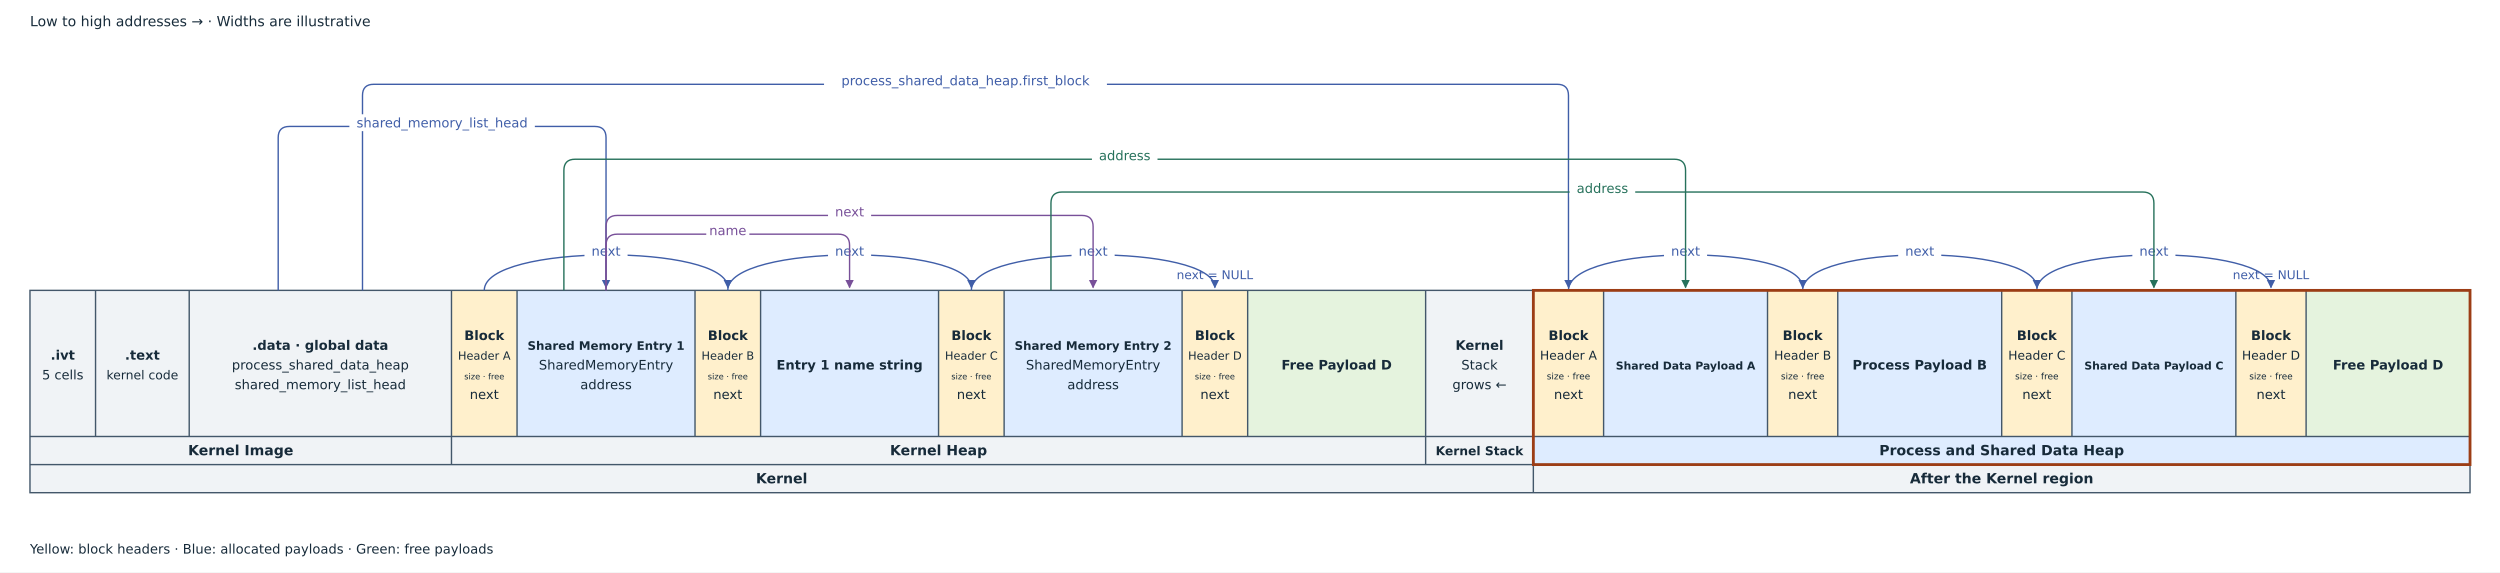
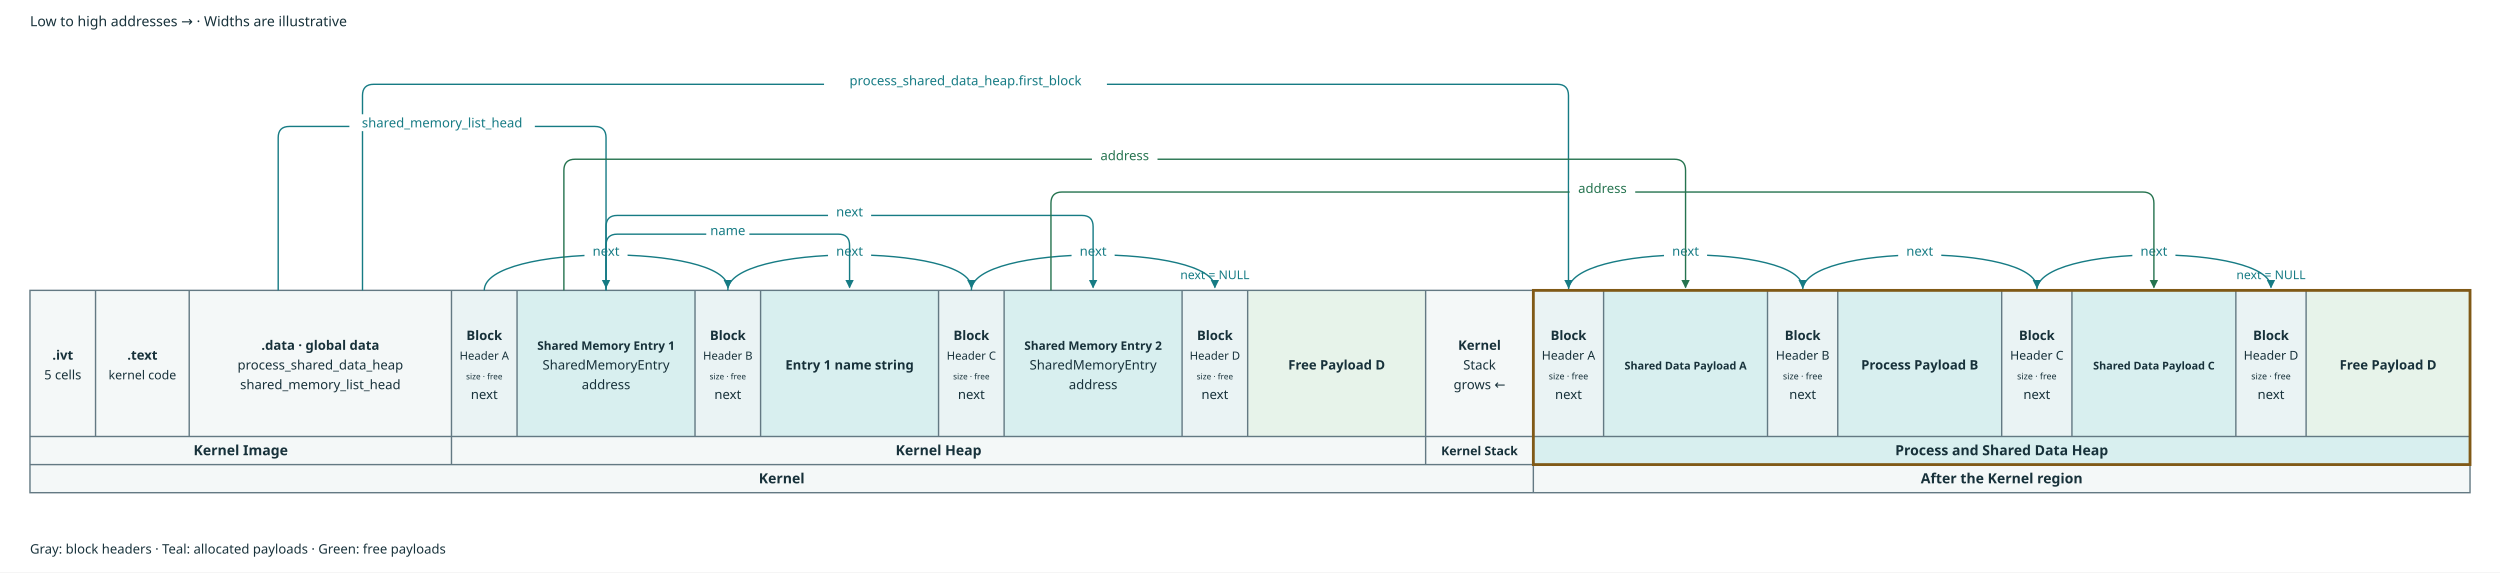
<svg xmlns="http://www.w3.org/2000/svg" width="2669" height="611" viewBox="0 0 2669 611" role="img" aria-labelledby="title desc">
  <defs>
    <marker id="405ea8" viewBox="0 0 10 10" refX="9" refY="5" markerWidth="6" markerHeight="6" orient="auto-start-reverse">
-       <path d="M 0 0 L 10 5 L 0 10 z" fill="#405ea8" />
+       <path d="M 0 0 L 10 5 L 0 10 z" fill="#167b84" />
    </marker>
    <marker id="785099" viewBox="0 0 10 10" refX="9" refY="5" markerWidth="6" markerHeight="6" orient="auto-start-reverse">
-       <path d="M 0 0 L 10 5 L 0 10 z" fill="#785099" />
+       <path d="M 0 0 L 10 5 L 0 10 z" fill="#167b84" />
    </marker>
    <marker id="26715b" viewBox="0 0 10 10" refX="9" refY="5" markerWidth="6" markerHeight="6" orient="auto-start-reverse">
-       <path d="M 0 0 L 10 5 L 0 10 z" fill="#26715b" />
+       <path d="M 0 0 L 10 5 L 0 10 z" fill="#25734f" />
    </marker>
  </defs>
  <rect width="2669" height="611" fill="white" />
-   <g font-family="DejaVu Sans, sans-serif">
-     <text x="32" y="28" text-anchor="start" font-size="15" font-weight="normal" fill="#172b3a">Low to high addresses →   ·   Widths are illustrative</text>
-     <rect x="32" y="310" width="70" height="156" fill="#f0f3f6" stroke="none" stroke-width="1" />
-     <text x="67.0" y="384.0" text-anchor="middle" font-size="14" font-weight="bold" fill="#172b3a">.ivt</text>
-     <text x="67.0" y="405.0" text-anchor="middle" font-size="13.825" font-weight="normal" fill="#172b3a">5 cells</text>
-     <rect x="102" y="310" width="100" height="156" fill="#f0f3f6" stroke="none" stroke-width="1" />
-     <text x="152.0" y="384.0" text-anchor="middle" font-size="14" font-weight="bold" fill="#172b3a">.text</text>
-     <text x="152.0" y="405.0" text-anchor="middle" font-size="13.196" font-weight="normal" fill="#172b3a">kernel code</text>
-     <rect x="202" y="310" width="280" height="156" fill="#f0f3f6" stroke="none" stroke-width="1" />
-     <text x="342.0" y="373.5" text-anchor="middle" font-size="14" font-weight="bold" fill="#172b3a">.data · global data</text>
-     <text x="342.0" y="394.5" text-anchor="middle" font-size="14" font-weight="normal" fill="#172b3a">process_shared_data_heap</text>
-     <text x="342.0" y="415.5" text-anchor="middle" font-size="14" font-weight="normal" fill="#172b3a">shared_memory_list_head</text>
-     <rect x="482" y="310" width="70" height="156" fill="#fff0cc" stroke="none" stroke-width="1" />
+   <g font-family="Cantarell, sans-serif">
+     <text x="32" y="28" text-anchor="start" font-size="15" font-weight="normal" fill="#17313a">Low to high addresses →   ·   Widths are illustrative</text>
+     <rect x="32" y="310" width="70" height="156" fill="#f4f8f8" stroke="none" stroke-width="1" />
+     <text x="67.0" y="384.0" text-anchor="middle" font-size="14" font-weight="bold" fill="#17313a">.ivt</text>
+     <text x="67.0" y="405.0" text-anchor="middle" font-size="13.825" font-weight="normal" fill="#17313a">5 cells</text>
+     <rect x="102" y="310" width="100" height="156" fill="#f4f8f8" stroke="none" stroke-width="1" />
+     <text x="152.0" y="384.0" text-anchor="middle" font-size="14" font-weight="bold" fill="#17313a">.text</text>
+     <text x="152.0" y="405.0" text-anchor="middle" font-size="13.196" font-weight="normal" fill="#17313a">kernel code</text>
+     <rect x="202" y="310" width="280" height="156" fill="#f4f8f8" stroke="none" stroke-width="1" />
+     <text x="342.0" y="373.5" text-anchor="middle" font-size="14" font-weight="bold" fill="#17313a">.data · global data</text>
+     <text x="342.0" y="394.5" text-anchor="middle" font-size="14" font-weight="normal" fill="#17313a">process_shared_data_heap</text>
+     <text x="342.0" y="415.5" text-anchor="middle" font-size="14" font-weight="normal" fill="#17313a">shared_memory_list_head</text>
+     <rect x="482" y="310" width="70" height="156" fill="#eaf3f4" stroke="none" stroke-width="1" />
    <a href="../../common/heap.header#L5">
-       <text x="517.0" y="363.0" text-anchor="middle" font-size="14" font-weight="bold" fill="#172b3a">Block</text>
-       <text x="517.0" y="384.0" text-anchor="middle" font-size="12.097" font-weight="normal" fill="#172b3a">Header A</text>
-       <text x="517.0" y="405.0" text-anchor="middle" font-size="8.798" font-weight="normal" fill="#172b3a">size · free</text>
-       <text x="517.0" y="426.0" text-anchor="middle" font-size="14" font-weight="normal" fill="#172b3a">next</text>
+       <text x="517.0" y="363.0" text-anchor="middle" font-size="14" font-weight="bold" fill="#17313a">Block</text>
+       <text x="517.0" y="384.0" text-anchor="middle" font-size="12.097" font-weight="normal" fill="#17313a">Header A</text>
+       <text x="517.0" y="405.0" text-anchor="middle" font-size="8.798" font-weight="normal" fill="#17313a">size · free</text>
+       <text x="517.0" y="426.0" text-anchor="middle" font-size="14" font-weight="normal" fill="#17313a">next</text>
    </a>
-     <rect x="552" y="310" width="190" height="156" fill="#deecff" stroke="none" stroke-width="1" />
+     <rect x="552" y="310" width="190" height="156" fill="#d8efef" stroke="none" stroke-width="1" />
    <a href="../../kernel/shared_memory.header#L8">
-       <text x="647.0" y="373.5" text-anchor="middle" font-size="12.605" font-weight="bold" fill="#172b3a">Shared Memory Entry 1</text>
-       <text x="647.0" y="394.5" text-anchor="middle" font-size="14" font-weight="normal" fill="#172b3a">SharedMemoryEntry</text>
-       <text x="647.0" y="415.5" text-anchor="middle" font-size="14" font-weight="normal" fill="#172b3a">address</text>
+       <text x="647.0" y="373.5" text-anchor="middle" font-size="12.605" font-weight="bold" fill="#17313a">Shared Memory Entry 1</text>
+       <text x="647.0" y="394.5" text-anchor="middle" font-size="14" font-weight="normal" fill="#17313a">SharedMemoryEntry</text>
+       <text x="647.0" y="415.5" text-anchor="middle" font-size="14" font-weight="normal" fill="#17313a">address</text>
    </a>
-     <rect x="742" y="310" width="70" height="156" fill="#fff0cc" stroke="none" stroke-width="1" />
+     <rect x="742" y="310" width="70" height="156" fill="#eaf3f4" stroke="none" stroke-width="1" />
    <a href="../../common/heap.header#L5">
-       <text x="777.0" y="363.0" text-anchor="middle" font-size="14" font-weight="bold" fill="#172b3a">Block</text>
-       <text x="777.0" y="384.0" text-anchor="middle" font-size="12.097" font-weight="normal" fill="#172b3a">Header B</text>
-       <text x="777.0" y="405.0" text-anchor="middle" font-size="8.798" font-weight="normal" fill="#172b3a">size · free</text>
-       <text x="777.0" y="426.0" text-anchor="middle" font-size="14" font-weight="normal" fill="#172b3a">next</text>
+       <text x="777.0" y="363.0" text-anchor="middle" font-size="14" font-weight="bold" fill="#17313a">Block</text>
+       <text x="777.0" y="384.0" text-anchor="middle" font-size="12.097" font-weight="normal" fill="#17313a">Header B</text>
+       <text x="777.0" y="405.0" text-anchor="middle" font-size="8.798" font-weight="normal" fill="#17313a">size · free</text>
+       <text x="777.0" y="426.0" text-anchor="middle" font-size="14" font-weight="normal" fill="#17313a">next</text>
    </a>
-     <rect x="812" y="310" width="190" height="156" fill="#deecff" stroke="none" stroke-width="1" />
-     <text x="907.0" y="394.5" text-anchor="middle" font-size="13.932" font-weight="bold" fill="#172b3a">Entry 1 name string</text>
-     <rect x="1002" y="310" width="70" height="156" fill="#fff0cc" stroke="none" stroke-width="1" />
+     <rect x="812" y="310" width="190" height="156" fill="#d8efef" stroke="none" stroke-width="1" />
+     <text x="907.0" y="394.5" text-anchor="middle" font-size="13.932" font-weight="bold" fill="#17313a">Entry 1 name string</text>
+     <rect x="1002" y="310" width="70" height="156" fill="#eaf3f4" stroke="none" stroke-width="1" />
    <a href="../../common/heap.header#L5">
-       <text x="1037.0" y="363.0" text-anchor="middle" font-size="14" font-weight="bold" fill="#172b3a">Block</text>
-       <text x="1037.0" y="384.0" text-anchor="middle" font-size="12.097" font-weight="normal" fill="#172b3a">Header C</text>
-       <text x="1037.0" y="405.0" text-anchor="middle" font-size="8.798" font-weight="normal" fill="#172b3a">size · free</text>
-       <text x="1037.0" y="426.0" text-anchor="middle" font-size="14" font-weight="normal" fill="#172b3a">next</text>
+       <text x="1037.0" y="363.0" text-anchor="middle" font-size="14" font-weight="bold" fill="#17313a">Block</text>
+       <text x="1037.0" y="384.0" text-anchor="middle" font-size="12.097" font-weight="normal" fill="#17313a">Header C</text>
+       <text x="1037.0" y="405.0" text-anchor="middle" font-size="8.798" font-weight="normal" fill="#17313a">size · free</text>
+       <text x="1037.0" y="426.0" text-anchor="middle" font-size="14" font-weight="normal" fill="#17313a">next</text>
    </a>
-     <rect x="1072" y="310" width="190" height="156" fill="#deecff" stroke="none" stroke-width="1" />
+     <rect x="1072" y="310" width="190" height="156" fill="#d8efef" stroke="none" stroke-width="1" />
    <a href="../../kernel/shared_memory.header#L8">
-       <text x="1167.0" y="373.5" text-anchor="middle" font-size="12.605" font-weight="bold" fill="#172b3a">Shared Memory Entry 2</text>
-       <text x="1167.0" y="394.5" text-anchor="middle" font-size="14" font-weight="normal" fill="#172b3a">SharedMemoryEntry</text>
-       <text x="1167.0" y="415.5" text-anchor="middle" font-size="14" font-weight="normal" fill="#172b3a">address</text>
+       <text x="1167.0" y="373.5" text-anchor="middle" font-size="12.605" font-weight="bold" fill="#17313a">Shared Memory Entry 2</text>
+       <text x="1167.0" y="394.5" text-anchor="middle" font-size="14" font-weight="normal" fill="#17313a">SharedMemoryEntry</text>
+       <text x="1167.0" y="415.5" text-anchor="middle" font-size="14" font-weight="normal" fill="#17313a">address</text>
    </a>
-     <rect x="1262" y="310" width="70" height="156" fill="#fff0cc" stroke="none" stroke-width="1" />
+     <rect x="1262" y="310" width="70" height="156" fill="#eaf3f4" stroke="none" stroke-width="1" />
    <a href="../../common/heap.header#L5">
-       <text x="1297.0" y="363.0" text-anchor="middle" font-size="14" font-weight="bold" fill="#172b3a">Block</text>
-       <text x="1297.0" y="384.0" text-anchor="middle" font-size="12.097" font-weight="normal" fill="#172b3a">Header D</text>
-       <text x="1297.0" y="405.0" text-anchor="middle" font-size="8.798" font-weight="normal" fill="#172b3a">size · free</text>
-       <text x="1297.0" y="426.0" text-anchor="middle" font-size="14" font-weight="normal" fill="#172b3a">next</text>
+       <text x="1297.0" y="363.0" text-anchor="middle" font-size="14" font-weight="bold" fill="#17313a">Block</text>
+       <text x="1297.0" y="384.0" text-anchor="middle" font-size="12.097" font-weight="normal" fill="#17313a">Header D</text>
+       <text x="1297.0" y="405.0" text-anchor="middle" font-size="8.798" font-weight="normal" fill="#17313a">size · free</text>
+       <text x="1297.0" y="426.0" text-anchor="middle" font-size="14" font-weight="normal" fill="#17313a">next</text>
    </a>
-     <rect x="1332" y="310" width="190" height="156" fill="#e5f3de" stroke="none" stroke-width="1" />
-     <text x="1427.0" y="394.5" text-anchor="middle" font-size="14" font-weight="bold" fill="#172b3a">Free Payload D</text>
-     <rect x="1522" y="310" width="115" height="156" fill="#f0f3f6" stroke="none" stroke-width="1" />
-     <text x="1579.5" y="373.5" text-anchor="middle" font-size="14" font-weight="bold" fill="#172b3a">Kernel</text>
-     <text x="1579.5" y="394.5" text-anchor="middle" font-size="14" font-weight="normal" fill="#172b3a">Stack</text>
-     <text x="1579.5" y="415.5" text-anchor="middle" font-size="14" font-weight="normal" fill="#172b3a">grows ←</text>
-     <rect x="1637" y="310" width="75" height="156" fill="#fff0cc" stroke="none" stroke-width="1" />
+     <rect x="1332" y="310" width="190" height="156" fill="#e7f3ea" stroke="none" stroke-width="1" />
+     <text x="1427.0" y="394.5" text-anchor="middle" font-size="14" font-weight="bold" fill="#17313a">Free Payload D</text>
+     <rect x="1522" y="310" width="115" height="156" fill="#f4f8f8" stroke="none" stroke-width="1" />
+     <text x="1579.5" y="373.5" text-anchor="middle" font-size="14" font-weight="bold" fill="#17313a">Kernel</text>
+     <text x="1579.5" y="394.5" text-anchor="middle" font-size="14" font-weight="normal" fill="#17313a">Stack</text>
+     <text x="1579.5" y="415.5" text-anchor="middle" font-size="14" font-weight="normal" fill="#17313a">grows ←</text>
+     <rect x="1637" y="310" width="75" height="156" fill="#eaf3f4" stroke="none" stroke-width="1" />
    <a href="../../common/heap.header#L5">
-       <text x="1674.5" y="363.0" text-anchor="middle" font-size="14" font-weight="bold" fill="#172b3a">Block</text>
-       <text x="1674.5" y="384.0" text-anchor="middle" font-size="13.105" font-weight="normal" fill="#172b3a">Header A</text>
-       <text x="1674.5" y="405.0" text-anchor="middle" font-size="9.531" font-weight="normal" fill="#172b3a">size · free</text>
-       <text x="1674.5" y="426.0" text-anchor="middle" font-size="14" font-weight="normal" fill="#172b3a">next</text>
+       <text x="1674.5" y="363.0" text-anchor="middle" font-size="14" font-weight="bold" fill="#17313a">Block</text>
+       <text x="1674.5" y="384.0" text-anchor="middle" font-size="13.105" font-weight="normal" fill="#17313a">Header A</text>
+       <text x="1674.5" y="405.0" text-anchor="middle" font-size="9.531" font-weight="normal" fill="#17313a">size · free</text>
+       <text x="1674.5" y="426.0" text-anchor="middle" font-size="14" font-weight="normal" fill="#17313a">next</text>
    </a>
-     <rect x="1712" y="310" width="175" height="156" fill="#deecff" stroke="none" stroke-width="1" />
-     <text x="1799.5" y="394.5" text-anchor="middle" font-size="11.555" font-weight="bold" fill="#172b3a">Shared Data Payload A</text>
-     <rect x="1887" y="310" width="75" height="156" fill="#fff0cc" stroke="none" stroke-width="1" />
+     <rect x="1712" y="310" width="175" height="156" fill="#d8efef" stroke="none" stroke-width="1" />
+     <text x="1799.5" y="394.5" text-anchor="middle" font-size="11.555" font-weight="bold" fill="#17313a">Shared Data Payload A</text>
+     <rect x="1887" y="310" width="75" height="156" fill="#eaf3f4" stroke="none" stroke-width="1" />
    <a href="../../common/heap.header#L5">
-       <text x="1924.5" y="363.0" text-anchor="middle" font-size="14" font-weight="bold" fill="#172b3a">Block</text>
-       <text x="1924.5" y="384.0" text-anchor="middle" font-size="13.105" font-weight="normal" fill="#172b3a">Header B</text>
-       <text x="1924.5" y="405.0" text-anchor="middle" font-size="9.531" font-weight="normal" fill="#172b3a">size · free</text>
-       <text x="1924.5" y="426.0" text-anchor="middle" font-size="14" font-weight="normal" fill="#172b3a">next</text>
+       <text x="1924.5" y="363.0" text-anchor="middle" font-size="14" font-weight="bold" fill="#17313a">Block</text>
+       <text x="1924.5" y="384.0" text-anchor="middle" font-size="13.105" font-weight="normal" fill="#17313a">Header B</text>
+       <text x="1924.5" y="405.0" text-anchor="middle" font-size="9.531" font-weight="normal" fill="#17313a">size · free</text>
+       <text x="1924.5" y="426.0" text-anchor="middle" font-size="14" font-weight="normal" fill="#17313a">next</text>
    </a>
-     <rect x="1962" y="310" width="175" height="156" fill="#deecff" stroke="none" stroke-width="1" />
-     <text x="2049.5" y="394.5" text-anchor="middle" font-size="14" font-weight="bold" fill="#172b3a">Process Payload B</text>
-     <rect x="2137" y="310" width="75" height="156" fill="#fff0cc" stroke="none" stroke-width="1" />
+     <rect x="1962" y="310" width="175" height="156" fill="#d8efef" stroke="none" stroke-width="1" />
+     <text x="2049.5" y="394.5" text-anchor="middle" font-size="14" font-weight="bold" fill="#17313a">Process Payload B</text>
+     <rect x="2137" y="310" width="75" height="156" fill="#eaf3f4" stroke="none" stroke-width="1" />
    <a href="../../common/heap.header#L5">
-       <text x="2174.5" y="363.0" text-anchor="middle" font-size="14" font-weight="bold" fill="#172b3a">Block</text>
-       <text x="2174.5" y="384.0" text-anchor="middle" font-size="13.105" font-weight="normal" fill="#172b3a">Header C</text>
-       <text x="2174.5" y="405.0" text-anchor="middle" font-size="9.531" font-weight="normal" fill="#172b3a">size · free</text>
-       <text x="2174.5" y="426.0" text-anchor="middle" font-size="14" font-weight="normal" fill="#172b3a">next</text>
+       <text x="2174.5" y="363.0" text-anchor="middle" font-size="14" font-weight="bold" fill="#17313a">Block</text>
+       <text x="2174.5" y="384.0" text-anchor="middle" font-size="13.105" font-weight="normal" fill="#17313a">Header C</text>
+       <text x="2174.5" y="405.0" text-anchor="middle" font-size="9.531" font-weight="normal" fill="#17313a">size · free</text>
+       <text x="2174.5" y="426.0" text-anchor="middle" font-size="14" font-weight="normal" fill="#17313a">next</text>
    </a>
-     <rect x="2212" y="310" width="175" height="156" fill="#deecff" stroke="none" stroke-width="1" />
-     <text x="2299.5" y="394.5" text-anchor="middle" font-size="11.555" font-weight="bold" fill="#172b3a">Shared Data Payload C</text>
-     <rect x="2387" y="310" width="75" height="156" fill="#fff0cc" stroke="none" stroke-width="1" />
+     <rect x="2212" y="310" width="175" height="156" fill="#d8efef" stroke="none" stroke-width="1" />
+     <text x="2299.5" y="394.5" text-anchor="middle" font-size="11.555" font-weight="bold" fill="#17313a">Shared Data Payload C</text>
+     <rect x="2387" y="310" width="75" height="156" fill="#eaf3f4" stroke="none" stroke-width="1" />
    <a href="../../common/heap.header#L5">
-       <text x="2424.5" y="363.0" text-anchor="middle" font-size="14" font-weight="bold" fill="#172b3a">Block</text>
-       <text x="2424.5" y="384.0" text-anchor="middle" font-size="13.105" font-weight="normal" fill="#172b3a">Header D</text>
-       <text x="2424.5" y="405.0" text-anchor="middle" font-size="9.531" font-weight="normal" fill="#172b3a">size · free</text>
-       <text x="2424.5" y="426.0" text-anchor="middle" font-size="14" font-weight="normal" fill="#172b3a">next</text>
+       <text x="2424.5" y="363.0" text-anchor="middle" font-size="14" font-weight="bold" fill="#17313a">Block</text>
+       <text x="2424.5" y="384.0" text-anchor="middle" font-size="13.105" font-weight="normal" fill="#17313a">Header D</text>
+       <text x="2424.5" y="405.0" text-anchor="middle" font-size="9.531" font-weight="normal" fill="#17313a">size · free</text>
+       <text x="2424.5" y="426.0" text-anchor="middle" font-size="14" font-weight="normal" fill="#17313a">next</text>
    </a>
-     <rect x="2462" y="310" width="175" height="156" fill="#e5f3de" stroke="none" stroke-width="1" />
-     <text x="2549.5" y="394.5" text-anchor="middle" font-size="14" font-weight="bold" fill="#172b3a">Free Payload D</text>
-     <rect x="32" y="466" width="450" height="30" fill="#f0f3f6" stroke="none" stroke-width="1" />
-     <text x="257.0" y="486" text-anchor="middle" font-size="15" font-weight="bold" fill="#172b3a">Kernel Image</text>
-     <rect x="482" y="466" width="1040" height="30" fill="#f0f3f6" stroke="none" stroke-width="1" />
-     <text x="1002.0" y="486" text-anchor="middle" font-size="15" font-weight="bold" fill="#172b3a">Kernel Heap</text>
-     <path d="M 482 466 v 30" fill="none" stroke="#43576a" stroke-width="1.5" />
-     <rect x="1522" y="466" width="115" height="30" fill="#f0f3f6" stroke="none" stroke-width="1" />
-     <text x="1579.5" y="486" text-anchor="middle" font-size="13.113" font-weight="bold" fill="#172b3a">Kernel Stack</text>
-     <path d="M 1522 466 v 30" fill="none" stroke="#43576a" stroke-width="1.5" />
-     <rect x="1637" y="466" width="1000" height="30" fill="#deecff" stroke="none" stroke-width="1" />
-     <text x="2137.0" y="486" text-anchor="middle" font-size="15" font-weight="bold" fill="#172b3a">Process and Shared Data Heap</text>
-     <path d="M 1637 466 v 30" fill="none" stroke="#43576a" stroke-width="1.5" />
-     <path d="M 32 466 H 2637" fill="none" stroke="#43576a" stroke-width="1.5" />
-     <rect x="32" y="496" width="1605" height="30" fill="#f0f3f6" stroke="none" stroke-width="1" />
-     <text x="834.5" y="516" text-anchor="middle" font-size="15" font-weight="bold" fill="#172b3a">Kernel</text>
-     <rect x="1637" y="496" width="1000" height="30" fill="#f0f3f6" stroke="none" stroke-width="1" />
-     <text x="2137.0" y="516" text-anchor="middle" font-size="15" font-weight="bold" fill="#172b3a">After the Kernel region</text>
-     <path d="M 1637 496 v 30" fill="none" stroke="#43576a" stroke-width="1.5" />
-     <path d="M 32 496 H 2637" fill="none" stroke="#43576a" stroke-width="1.5" />
-     <path d="M 102 310 v 156" fill="none" stroke="#43576a" stroke-width="1.5" />
-     <path d="M 202 310 v 156" fill="none" stroke="#43576a" stroke-width="1.5" />
-     <path d="M 482 310 v 156" fill="none" stroke="#43576a" stroke-width="1.5" />
-     <path d="M 552 310 v 156" fill="none" stroke="#43576a" stroke-width="1.5" />
-     <path d="M 742 310 v 156" fill="none" stroke="#43576a" stroke-width="1.5" />
-     <path d="M 812 310 v 156" fill="none" stroke="#43576a" stroke-width="1.5" />
-     <path d="M 1002 310 v 156" fill="none" stroke="#43576a" stroke-width="1.5" />
-     <path d="M 1072 310 v 156" fill="none" stroke="#43576a" stroke-width="1.5" />
-     <path d="M 1262 310 v 156" fill="none" stroke="#43576a" stroke-width="1.5" />
-     <path d="M 1332 310 v 156" fill="none" stroke="#43576a" stroke-width="1.5" />
-     <path d="M 1522 310 v 156" fill="none" stroke="#43576a" stroke-width="1.5" />
-     <path d="M 1637 310 v 156" fill="none" stroke="#43576a" stroke-width="1.5" />
-     <path d="M 1712 310 v 156" fill="none" stroke="#43576a" stroke-width="1.5" />
-     <path d="M 1887 310 v 156" fill="none" stroke="#43576a" stroke-width="1.5" />
-     <path d="M 1962 310 v 156" fill="none" stroke="#43576a" stroke-width="1.5" />
-     <path d="M 2137 310 v 156" fill="none" stroke="#43576a" stroke-width="1.5" />
-     <path d="M 2212 310 v 156" fill="none" stroke="#43576a" stroke-width="1.5" />
-     <path d="M 2387 310 v 156" fill="none" stroke="#43576a" stroke-width="1.5" />
-     <path d="M 2462 310 v 156" fill="none" stroke="#43576a" stroke-width="1.5" />
-     <rect x="32" y="310" width="2605" height="216" fill="none" stroke="#43576a" stroke-width="1.5" />
-     <path d="M 517.0 310 C 517.0 260, 777.0 260, 777.0 307" fill="none" stroke="#405ea8" stroke-width="1.5" marker-end="url(#405ea8)" />
+     <rect x="2462" y="310" width="175" height="156" fill="#e7f3ea" stroke="none" stroke-width="1" />
+     <text x="2549.5" y="394.5" text-anchor="middle" font-size="14" font-weight="bold" fill="#17313a">Free Payload D</text>
+     <rect x="32" y="466" width="450" height="30" fill="#f4f8f8" stroke="none" stroke-width="1" />
+     <text x="257.0" y="486" text-anchor="middle" font-size="15" font-weight="bold" fill="#17313a">Kernel Image</text>
+     <rect x="482" y="466" width="1040" height="30" fill="#f4f8f8" stroke="none" stroke-width="1" />
+     <text x="1002.0" y="486" text-anchor="middle" font-size="15" font-weight="bold" fill="#17313a">Kernel Heap</text>
+     <path d="M 482 466 v 30" fill="none" stroke="#637983" stroke-width="1.5" />
+     <rect x="1522" y="466" width="115" height="30" fill="#f4f8f8" stroke="none" stroke-width="1" />
+     <text x="1579.5" y="486" text-anchor="middle" font-size="13.113" font-weight="bold" fill="#17313a">Kernel Stack</text>
+     <path d="M 1522 466 v 30" fill="none" stroke="#637983" stroke-width="1.5" />
+     <rect x="1637" y="466" width="1000" height="30" fill="#d8efef" stroke="none" stroke-width="1" />
+     <text x="2137.0" y="486" text-anchor="middle" font-size="15" font-weight="bold" fill="#17313a">Process and Shared Data Heap</text>
+     <path d="M 1637 466 v 30" fill="none" stroke="#637983" stroke-width="1.5" />
+     <path d="M 32 466 H 2637" fill="none" stroke="#637983" stroke-width="1.5" />
+     <rect x="32" y="496" width="1605" height="30" fill="#f4f8f8" stroke="none" stroke-width="1" />
+     <text x="834.5" y="516" text-anchor="middle" font-size="15" font-weight="bold" fill="#17313a">Kernel</text>
+     <rect x="1637" y="496" width="1000" height="30" fill="#f4f8f8" stroke="none" stroke-width="1" />
+     <text x="2137.0" y="516" text-anchor="middle" font-size="15" font-weight="bold" fill="#17313a">After the Kernel region</text>
+     <path d="M 1637 496 v 30" fill="none" stroke="#637983" stroke-width="1.5" />
+     <path d="M 32 496 H 2637" fill="none" stroke="#637983" stroke-width="1.5" />
+     <path d="M 102 310 v 156" fill="none" stroke="#637983" stroke-width="1.5" />
+     <path d="M 202 310 v 156" fill="none" stroke="#637983" stroke-width="1.5" />
+     <path d="M 482 310 v 156" fill="none" stroke="#637983" stroke-width="1.5" />
+     <path d="M 552 310 v 156" fill="none" stroke="#637983" stroke-width="1.5" />
+     <path d="M 742 310 v 156" fill="none" stroke="#637983" stroke-width="1.5" />
+     <path d="M 812 310 v 156" fill="none" stroke="#637983" stroke-width="1.5" />
+     <path d="M 1002 310 v 156" fill="none" stroke="#637983" stroke-width="1.5" />
+     <path d="M 1072 310 v 156" fill="none" stroke="#637983" stroke-width="1.5" />
+     <path d="M 1262 310 v 156" fill="none" stroke="#637983" stroke-width="1.5" />
+     <path d="M 1332 310 v 156" fill="none" stroke="#637983" stroke-width="1.5" />
+     <path d="M 1522 310 v 156" fill="none" stroke="#637983" stroke-width="1.5" />
+     <path d="M 1637 310 v 156" fill="none" stroke="#637983" stroke-width="1.5" />
+     <path d="M 1712 310 v 156" fill="none" stroke="#637983" stroke-width="1.5" />
+     <path d="M 1887 310 v 156" fill="none" stroke="#637983" stroke-width="1.5" />
+     <path d="M 1962 310 v 156" fill="none" stroke="#637983" stroke-width="1.5" />
+     <path d="M 2137 310 v 156" fill="none" stroke="#637983" stroke-width="1.5" />
+     <path d="M 2212 310 v 156" fill="none" stroke="#637983" stroke-width="1.5" />
+     <path d="M 2387 310 v 156" fill="none" stroke="#637983" stroke-width="1.5" />
+     <path d="M 2462 310 v 156" fill="none" stroke="#637983" stroke-width="1.5" />
+     <rect x="32" y="310" width="2605" height="216" fill="none" stroke="#637983" stroke-width="1.5" />
+     <path d="M 517.0 310 C 517.0 260, 777.0 260, 777.0 307" fill="none" stroke="#167b84" stroke-width="1.5" marker-end="url(#405ea8)" />
    <rect x="624.0" y="258" width="46" height="18" fill="white" stroke="none" stroke-width="1" />
-     <text x="647.0" y="273" text-anchor="middle" font-size="14" font-weight="normal" fill="#405ea8">next</text>
-     <path d="M 777.0 310 C 777.0 260, 1037.0 260, 1037.0 307" fill="none" stroke="#405ea8" stroke-width="1.5" marker-end="url(#405ea8)" />
+     <text x="647.0" y="273" text-anchor="middle" font-size="14" font-weight="normal" fill="#167b84">next</text>
+     <path d="M 777.0 310 C 777.0 260, 1037.0 260, 1037.0 307" fill="none" stroke="#167b84" stroke-width="1.5" marker-end="url(#405ea8)" />
    <rect x="884.0" y="258" width="46" height="18" fill="white" stroke="none" stroke-width="1" />
-     <text x="907.0" y="273" text-anchor="middle" font-size="14" font-weight="normal" fill="#405ea8">next</text>
-     <path d="M 1037.0 310 C 1037.0 260, 1297.0 260, 1297.0 307" fill="none" stroke="#405ea8" stroke-width="1.5" marker-end="url(#405ea8)" />
+     <text x="907.0" y="273" text-anchor="middle" font-size="14" font-weight="normal" fill="#167b84">next</text>
+     <path d="M 1037.0 310 C 1037.0 260, 1297.0 260, 1297.0 307" fill="none" stroke="#167b84" stroke-width="1.5" marker-end="url(#405ea8)" />
    <rect x="1144.0" y="258" width="46" height="18" fill="white" stroke="none" stroke-width="1" />
-     <text x="1167.0" y="273" text-anchor="middle" font-size="14" font-weight="normal" fill="#405ea8">next</text>
-     <text x="1297.0" y="298" text-anchor="middle" font-size="13" font-weight="normal" fill="#405ea8">next = NULL</text>
-     <path d="M 1674.5 310 C 1674.5 260, 1924.5 260, 1924.5 307" fill="none" stroke="#405ea8" stroke-width="1.5" marker-end="url(#405ea8)" />
+     <text x="1167.0" y="273" text-anchor="middle" font-size="14" font-weight="normal" fill="#167b84">next</text>
+     <text x="1297.0" y="298" text-anchor="middle" font-size="13" font-weight="normal" fill="#167b84">next = NULL</text>
+     <path d="M 1674.5 310 C 1674.5 260, 1924.5 260, 1924.5 307" fill="none" stroke="#167b84" stroke-width="1.5" marker-end="url(#405ea8)" />
    <rect x="1776.5" y="258" width="46" height="18" fill="white" stroke="none" stroke-width="1" />
-     <text x="1799.5" y="273" text-anchor="middle" font-size="14" font-weight="normal" fill="#405ea8">next</text>
-     <path d="M 1924.5 310 C 1924.5 260, 2174.5 260, 2174.5 307" fill="none" stroke="#405ea8" stroke-width="1.5" marker-end="url(#405ea8)" />
+     <text x="1799.5" y="273" text-anchor="middle" font-size="14" font-weight="normal" fill="#167b84">next</text>
+     <path d="M 1924.5 310 C 1924.5 260, 2174.5 260, 2174.5 307" fill="none" stroke="#167b84" stroke-width="1.5" marker-end="url(#405ea8)" />
    <rect x="2026.5" y="258" width="46" height="18" fill="white" stroke="none" stroke-width="1" />
-     <text x="2049.5" y="273" text-anchor="middle" font-size="14" font-weight="normal" fill="#405ea8">next</text>
-     <path d="M 2174.5 310 C 2174.5 260, 2424.5 260, 2424.5 307" fill="none" stroke="#405ea8" stroke-width="1.5" marker-end="url(#405ea8)" />
+     <text x="2049.5" y="273" text-anchor="middle" font-size="14" font-weight="normal" fill="#167b84">next</text>
+     <path d="M 2174.5 310 C 2174.5 260, 2424.5 260, 2424.5 307" fill="none" stroke="#167b84" stroke-width="1.5" marker-end="url(#405ea8)" />
    <rect x="2276.5" y="258" width="46" height="18" fill="white" stroke="none" stroke-width="1" />
-     <text x="2299.5" y="273" text-anchor="middle" font-size="14" font-weight="normal" fill="#405ea8">next</text>
-     <text x="2424.5" y="298" text-anchor="middle" font-size="13" font-weight="normal" fill="#405ea8">next = NULL</text>
-     <rect x="1637" y="310" width="1000" height="186" fill="none" stroke="#9c3d15" stroke-width="3" />
-     <path d="M 387.0 310 V 102 Q 387.0 90 399.0 90 H 1662.5 Q 1674.5 90 1674.5 102 V 307" fill="none" stroke="#405ea8" stroke-width="1.5" marker-end="url(#405ea8)" />
+     <text x="2299.5" y="273" text-anchor="middle" font-size="14" font-weight="normal" fill="#167b84">next</text>
+     <text x="2424.5" y="298" text-anchor="middle" font-size="13" font-weight="normal" fill="#167b84">next = NULL</text>
+     <rect x="1637" y="310" width="1000" height="186" fill="none" stroke="#805916" stroke-width="3" />
+     <path d="M 387.0 310 V 102 Q 387.0 90 399.0 90 H 1662.5 Q 1674.5 90 1674.5 102 V 307" fill="none" stroke="#167b84" stroke-width="1.5" marker-end="url(#405ea8)" />
    <rect x="879.75" y="77" width="302" height="18" fill="white" stroke="none" stroke-width="1" />
-     <text x="1030.75" y="91" text-anchor="middle" font-size="14" font-weight="normal" fill="#405ea8">process_shared_data_heap.first_block</text>
-     <path d="M 297.0 310 V 147 Q 297.0 135 309.0 135 H 635.0 Q 647.0 135 647.0 147 V 307" fill="none" stroke="#405ea8" stroke-width="1.5" marker-end="url(#405ea8)" />
+     <text x="1030.75" y="91" text-anchor="middle" font-size="14" font-weight="normal" fill="#167b84">process_shared_data_heap.first_block</text>
+     <path d="M 297.0 310 V 147 Q 297.0 135 309.0 135 H 635.0 Q 647.0 135 647.0 147 V 307" fill="none" stroke="#167b84" stroke-width="1.5" marker-end="url(#405ea8)" />
    <rect x="373.0" y="122" width="198" height="18" fill="white" stroke="none" stroke-width="1" />
-     <text x="472.0" y="136" text-anchor="middle" font-size="14" font-weight="normal" fill="#405ea8">shared_memory_list_head</text>
-     <path d="M 647.0 310 V 242 Q 647.0 230 659.0 230 H 1155.0 Q 1167.0 230 1167.0 242 V 307" fill="none" stroke="#785099" stroke-width="1.5" marker-end="url(#785099)" />
+     <text x="472.0" y="136" text-anchor="middle" font-size="14" font-weight="normal" fill="#167b84">shared_memory_list_head</text>
+     <path d="M 647.0 310 V 242 Q 647.0 230 659.0 230 H 1155.0 Q 1167.0 230 1167.0 242 V 307" fill="none" stroke="#167b84" stroke-width="1.5" marker-end="url(#785099)" />
    <rect x="884.0" y="217" width="46" height="18" fill="white" stroke="none" stroke-width="1" />
-     <text x="907.0" y="231" text-anchor="middle" font-size="14" font-weight="normal" fill="#785099">next</text>
-     <path d="M 647.0 310 V 262 Q 647.0 250 659.0 250 H 895.0 Q 907.0 250 907.0 262 V 307" fill="none" stroke="#785099" stroke-width="1.5" marker-end="url(#785099)" />
+     <text x="907.0" y="231" text-anchor="middle" font-size="14" font-weight="normal" fill="#167b84">next</text>
+     <path d="M 647.0 310 V 262 Q 647.0 250 659.0 250 H 895.0 Q 907.0 250 907.0 262 V 307" fill="none" stroke="#167b84" stroke-width="1.5" marker-end="url(#785099)" />
    <rect x="754.0" y="237" width="46" height="18" fill="white" stroke="none" stroke-width="1" />
-     <text x="777.0" y="251" text-anchor="middle" font-size="14" font-weight="normal" fill="#785099">name</text>
-     <path d="M 602.0 310 V 182 Q 602.0 170 614.0 170 H 1787.5 Q 1799.5 170 1799.5 182 V 307" fill="none" stroke="#26715b" stroke-width="1.5" marker-end="url(#26715b)" />
+     <text x="777.0" y="251" text-anchor="middle" font-size="14" font-weight="normal" fill="#167b84">name</text>
+     <path d="M 602.0 310 V 182 Q 602.0 170 614.0 170 H 1787.5 Q 1799.5 170 1799.5 182 V 307" fill="none" stroke="#25734f" stroke-width="1.5" marker-end="url(#26715b)" />
    <rect x="1165.75" y="157" width="70" height="18" fill="white" stroke="none" stroke-width="1" />
-     <text x="1200.75" y="171" text-anchor="middle" font-size="14" font-weight="normal" fill="#26715b">address</text>
-     <path d="M 1122.0 310 V 217 Q 1122.0 205 1134.0 205 H 2287.5 Q 2299.5 205 2299.5 217 V 307" fill="none" stroke="#26715b" stroke-width="1.5" marker-end="url(#26715b)" />
+     <text x="1200.75" y="171" text-anchor="middle" font-size="14" font-weight="normal" fill="#25734f">address</text>
+     <path d="M 1122.0 310 V 217 Q 1122.0 205 1134.0 205 H 2287.5 Q 2299.5 205 2299.5 217 V 307" fill="none" stroke="#25734f" stroke-width="1.5" marker-end="url(#26715b)" />
    <rect x="1675.75" y="192" width="70" height="18" fill="white" stroke="none" stroke-width="1" />
-     <text x="1710.75" y="206" text-anchor="middle" font-size="14" font-weight="normal" fill="#26715b">address</text>
-     <text x="32" y="591" text-anchor="start" font-size="14" font-weight="normal" fill="#172b3a">Yellow: block headers   ·   Blue: allocated payloads   ·   Green: free payloads</text>
+     <text x="1710.75" y="206" text-anchor="middle" font-size="14" font-weight="normal" fill="#25734f">address</text>
+     <text x="32" y="591" text-anchor="start" font-size="14" font-weight="normal" fill="#17313a">Gray: block headers   ·   Teal: allocated payloads   ·   Green: free payloads</text>
  </g>
</svg>
